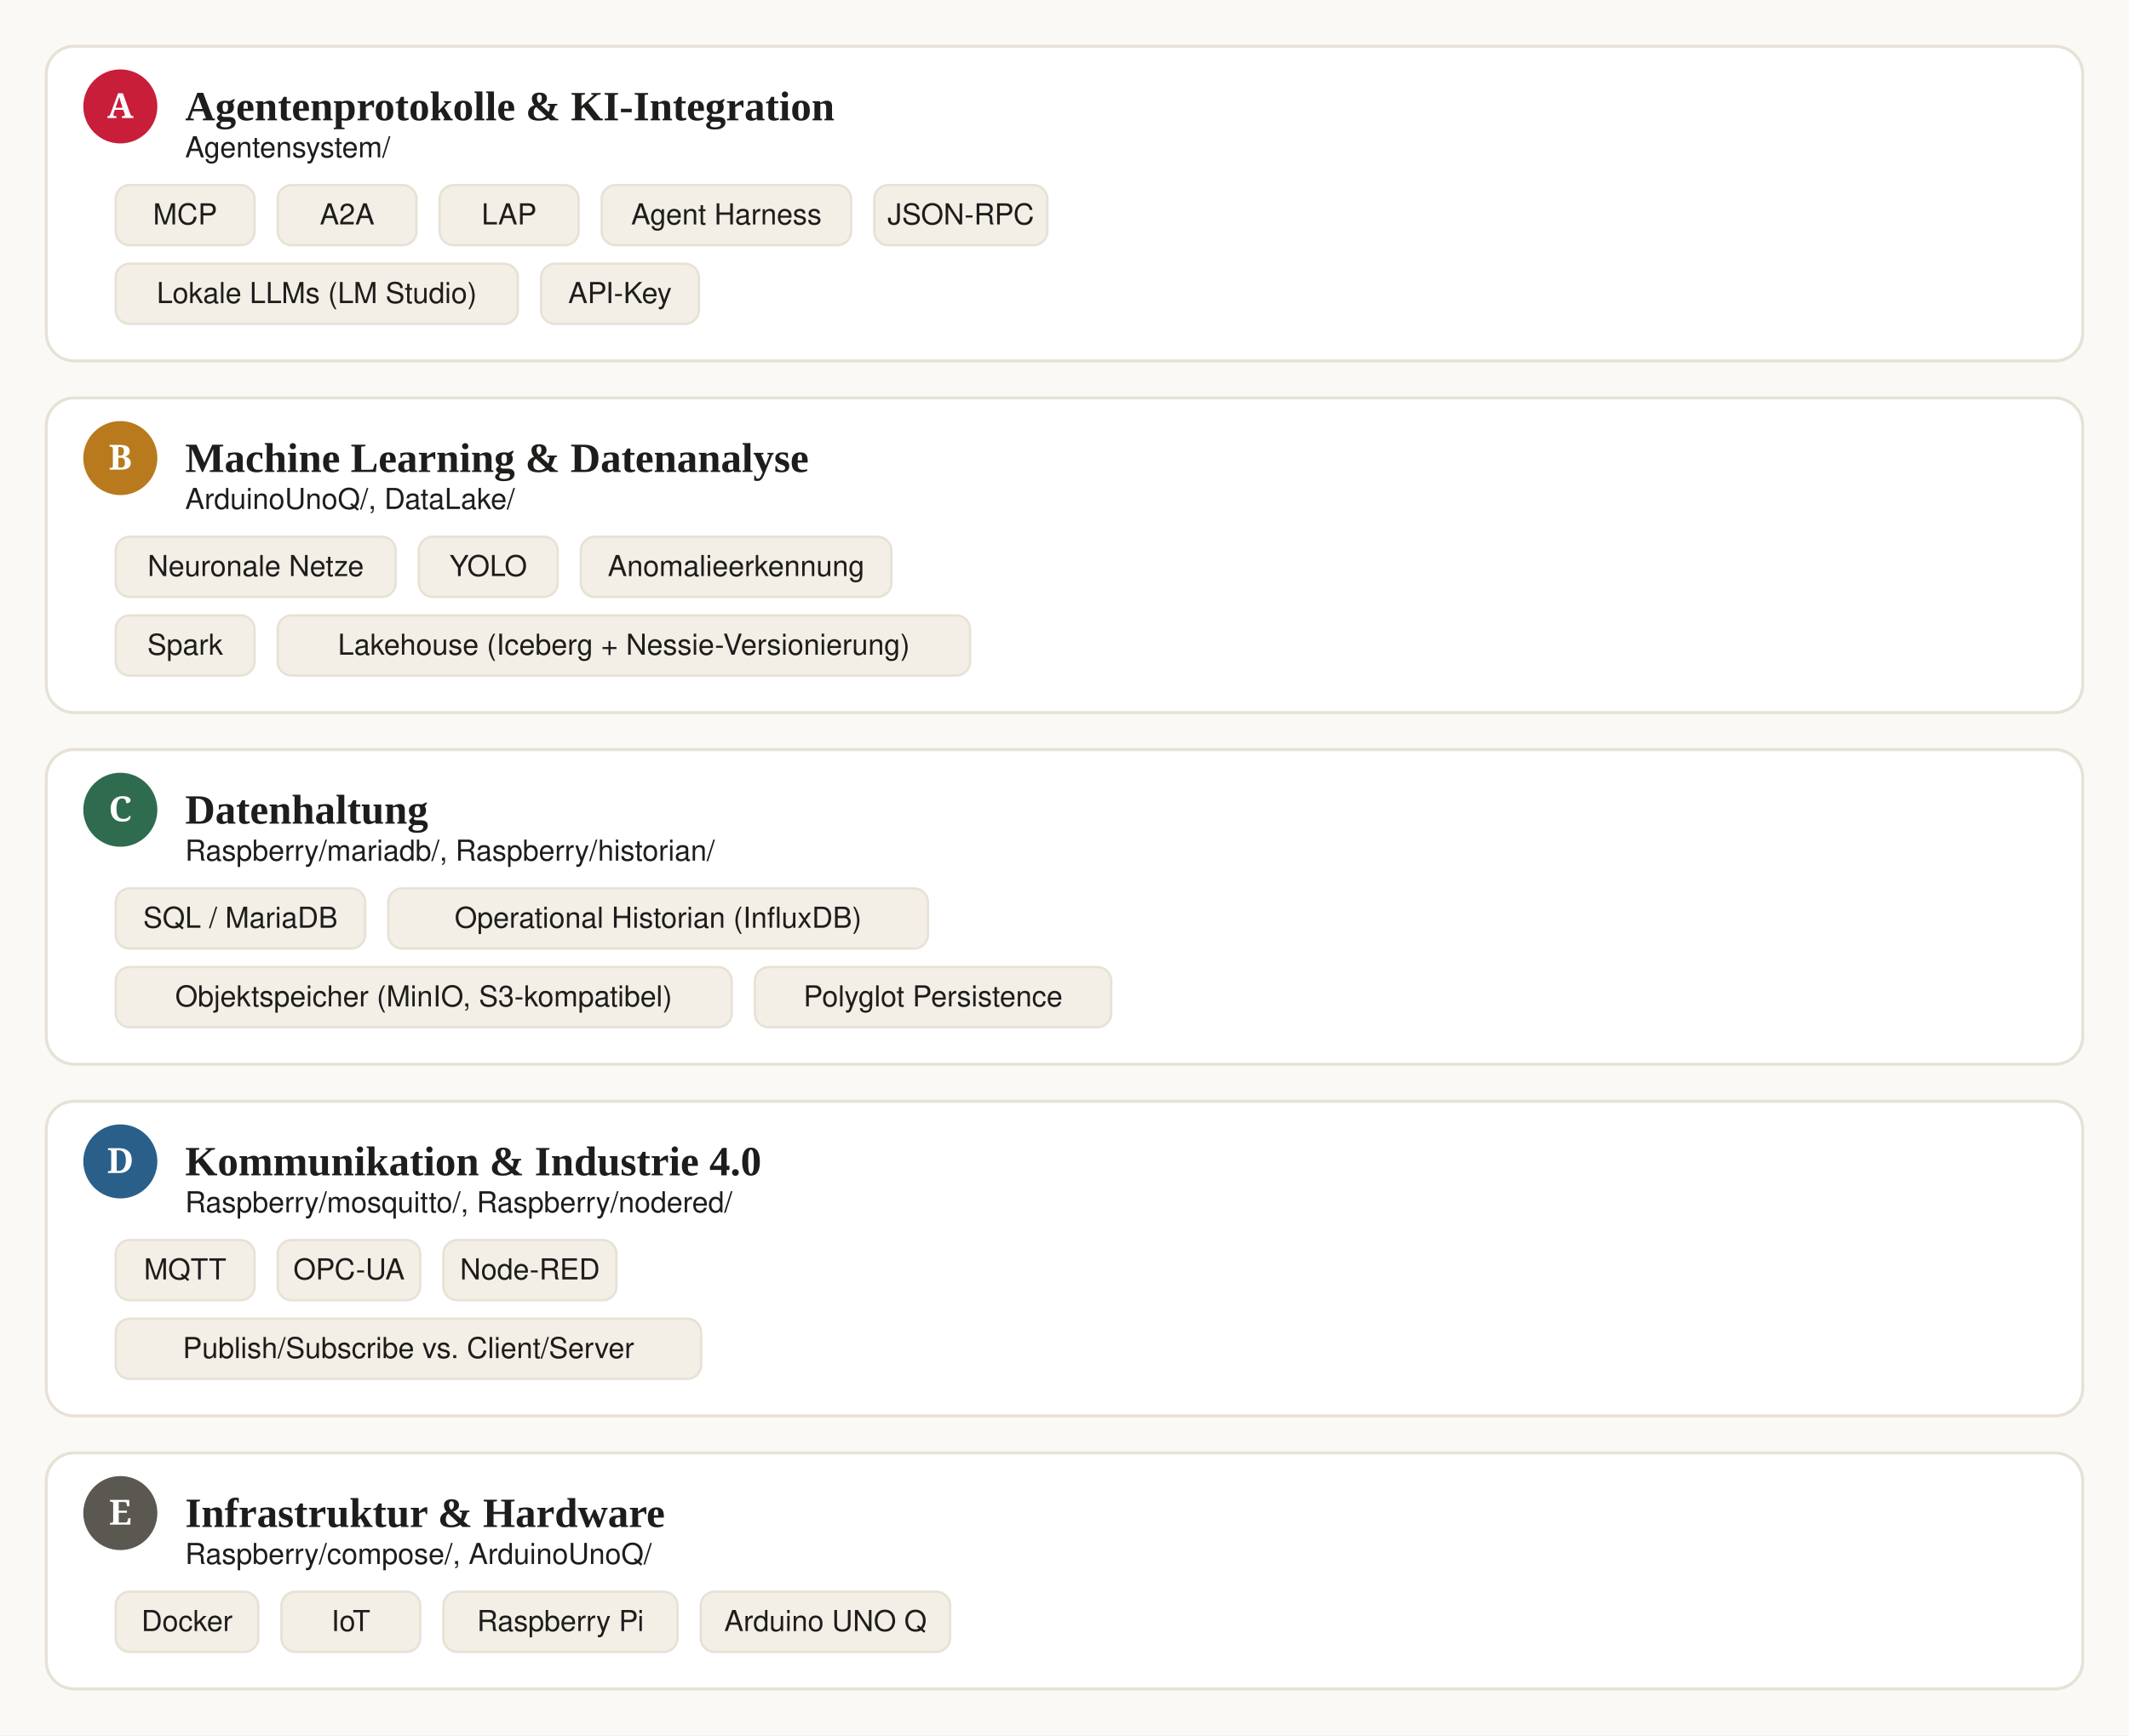
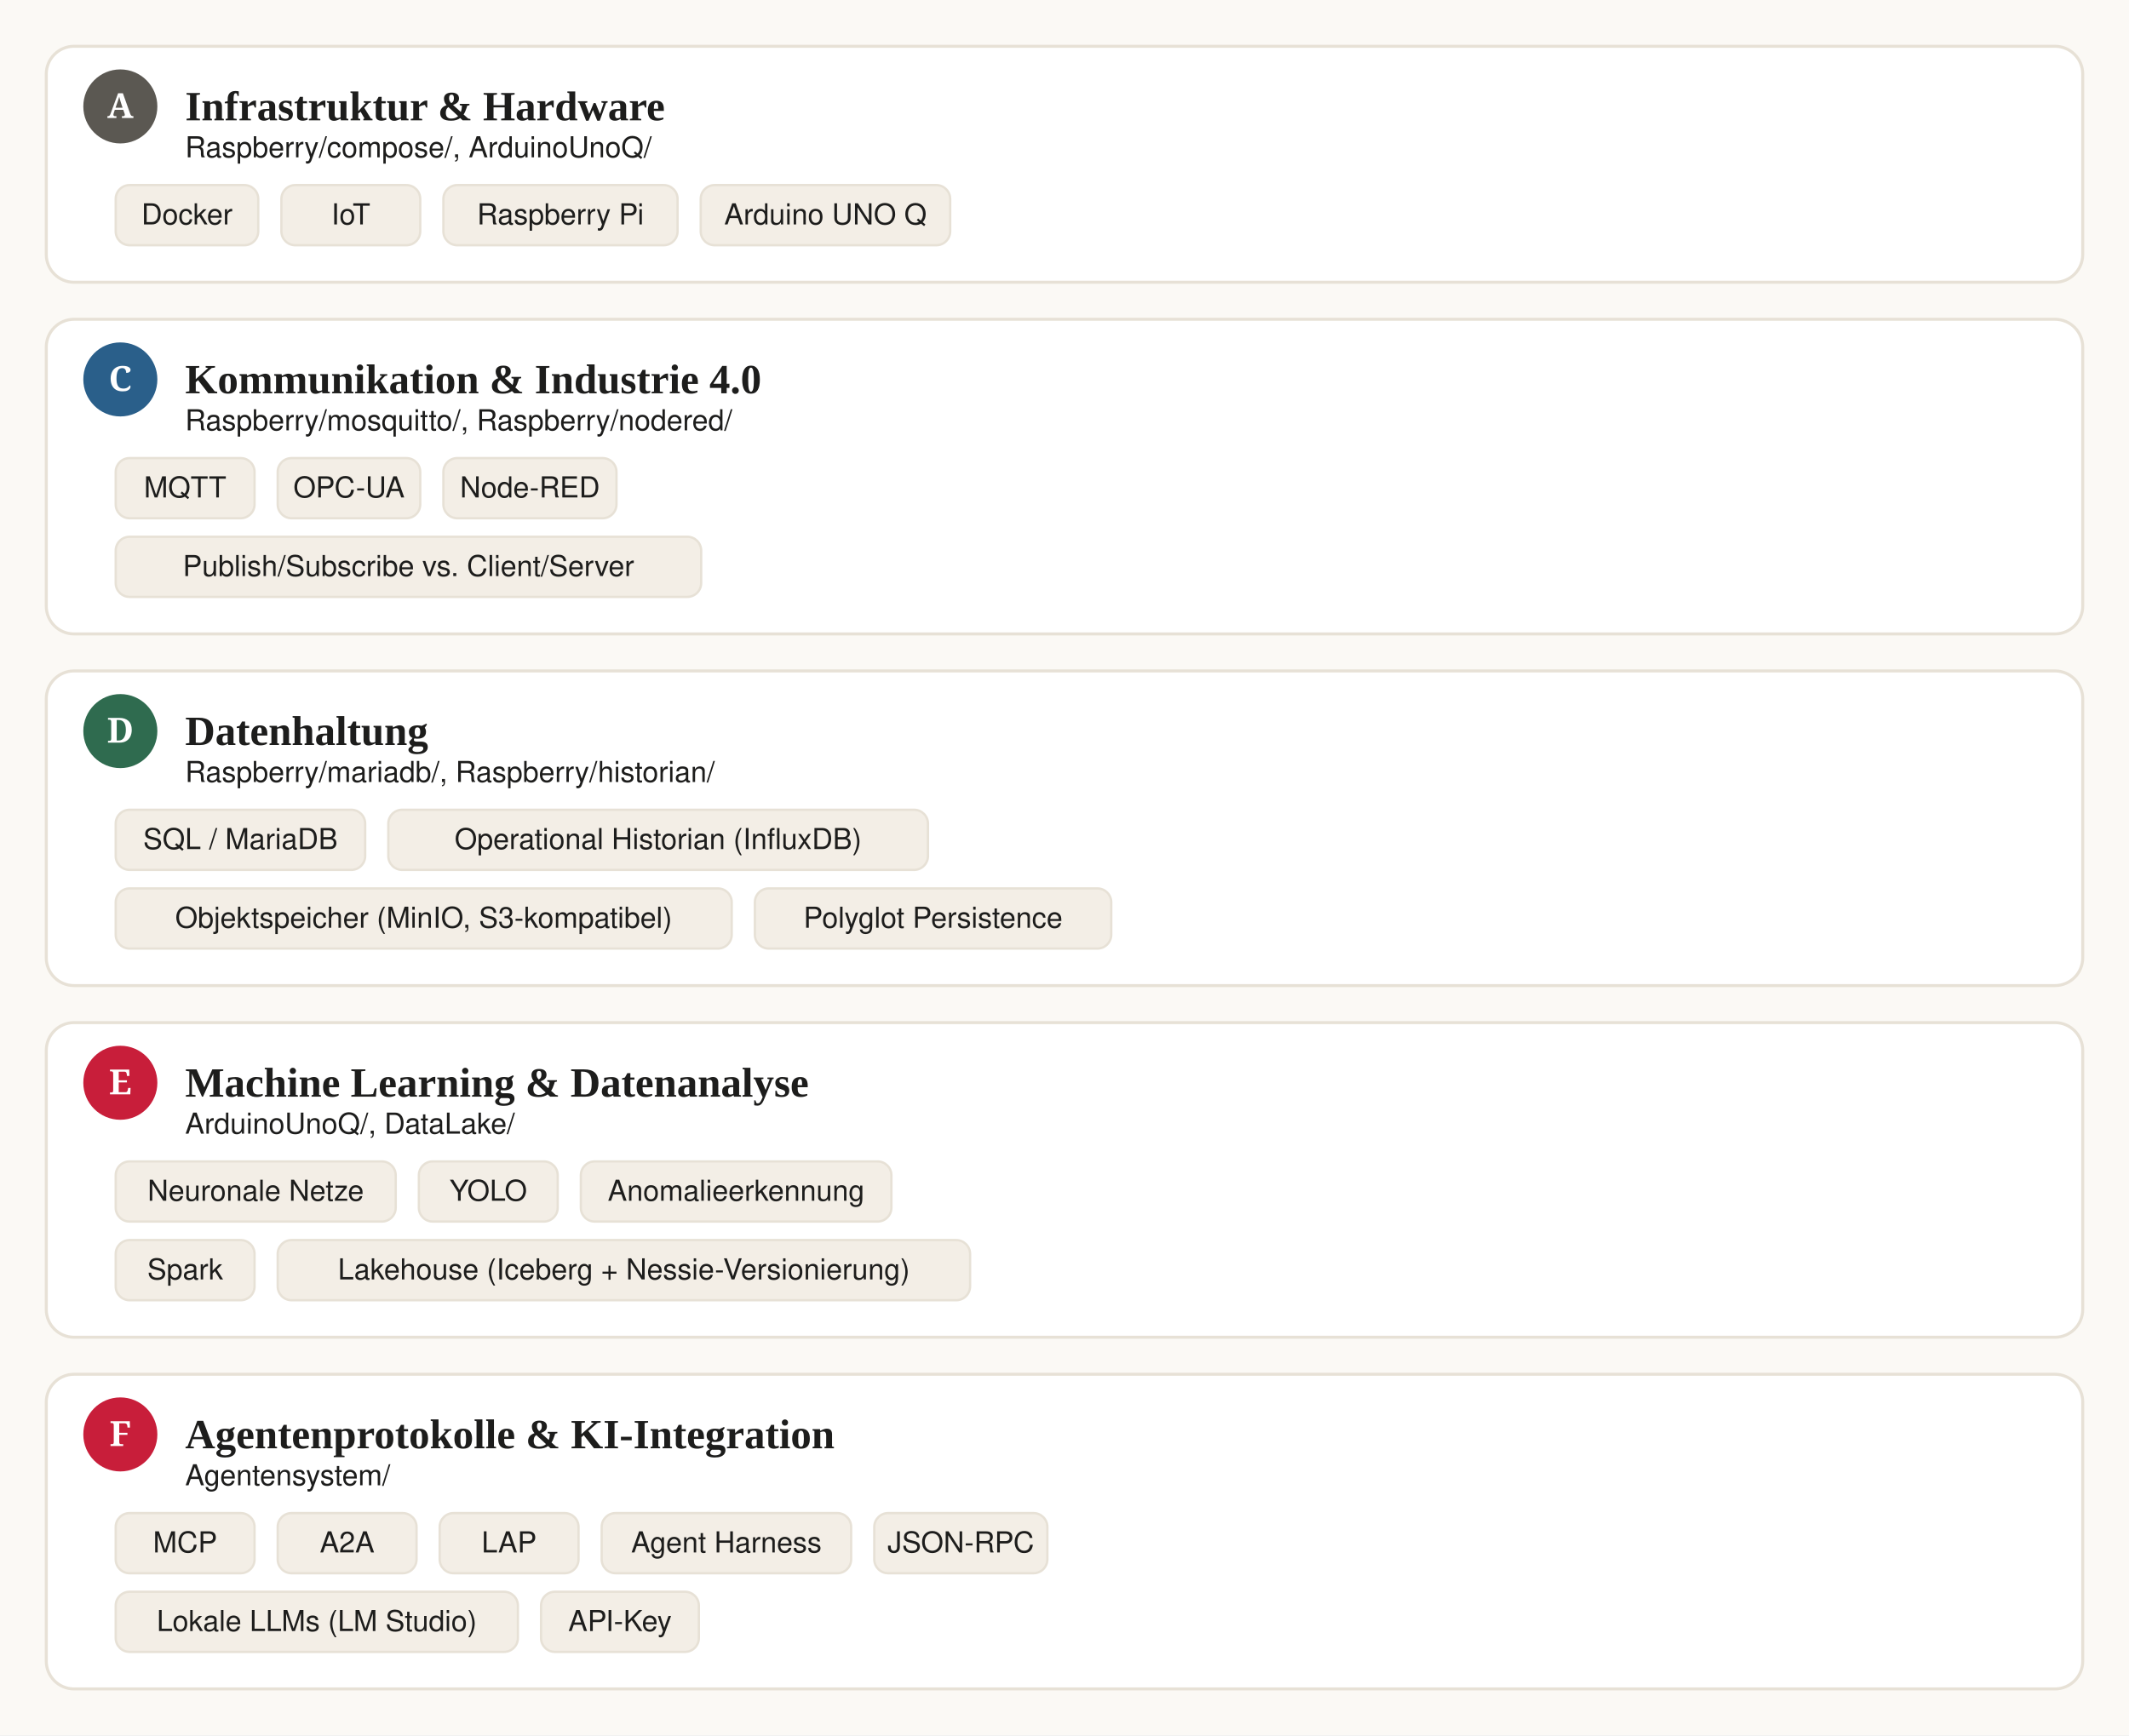
<svg xmlns="http://www.w3.org/2000/svg" width="920" height="750" viewBox="0 0 920 750" role="img" aria-labelledby="titel desc">
  <style>
    .bg { fill: #FBF9F5; }
    .band { fill: #FFFFFF; stroke: #E7E1D6; stroke-width: 1.3; }
    .head { font-family: Georgia, 'Times New Roman', serif; font-weight: 700; font-size: 18px; fill: #1D1D1C; }
    .num { font-family: Georgia, serif; font-weight: 700; font-size: 15px; fill: #FFFFFF; }
    .tag { font-family: -apple-system, Helvetica, Arial, sans-serif; font-size: 12.5px; fill: #1D1D1C; }
    .tagbg { fill: #F3EEE6; stroke: #E7E1D6; stroke-width: 1; }
  </style>
  <rect class="bg" x="0" y="0" width="920" height="750" />
-   <rect class="band" x="20" y="20" width="880" height="136" rx="12" />
-   <circle cx="52" cy="46" r="16" fill="#C81E3A" />
+   <rect class="band" x="20" y="20" width="880" height="102" rx="12" />
+   <circle cx="52" cy="46" r="16" fill="#5B5852" />
  <text class="num" x="52" y="51" text-anchor="middle">A</text>
-   <text class="head" x="80" y="52">Agentenprotokolle &amp; KI-Integration</text>
-   <text class="tag" x="80" y="68" fill="#7D7A72" font-size="11.5">Agentensystem/</text>
-   <rect class="tagbg" x="50" y="80" width="60" height="26" rx="6" />
-   <text class="tag" x="80.0" y="97" text-anchor="middle">MCP</text>
-   <rect class="tagbg" x="120" y="80" width="60" height="26" rx="6" />
-   <text class="tag" x="150.0" y="97" text-anchor="middle">A2A</text>
-   <rect class="tagbg" x="190" y="80" width="60" height="26" rx="6" />
-   <text class="tag" x="220.0" y="97" text-anchor="middle">LAP</text>
-   <rect class="tagbg" x="260" y="80" width="107.8" height="26" rx="6" />
-   <text class="tag" x="313.9" y="97" text-anchor="middle">Agent Harness</text>
-   <rect class="tagbg" x="377.8" y="80" width="74.8" height="26" rx="6" />
-   <text class="tag" x="415.2" y="97" text-anchor="middle">JSON-RPC</text>
-   <rect class="tagbg" x="50" y="114" width="173.8" height="26" rx="6" />
-   <text class="tag" x="136.9" y="131" text-anchor="middle">Lokale LLMs (LM Studio)</text>
-   <rect class="tagbg" x="233.8" y="114" width="68.2" height="26" rx="6" />
-   <text class="tag" x="267.9" y="131" text-anchor="middle">API-Key</text>
-   <rect class="band" x="20" y="172" width="880" height="136" rx="12" />
-   <circle cx="52" cy="198" r="16" fill="#B87A1C" />
-   <text class="num" x="52" y="203" text-anchor="middle">B</text>
-   <text class="head" x="80" y="204">Machine Learning &amp; Datenanalyse</text>
-   <text class="tag" x="80" y="220" fill="#7D7A72" font-size="11.5">ArduinoUnoQ/, DataLake/</text>
-   <rect class="tagbg" x="50" y="232" width="121.0" height="26" rx="6" />
-   <text class="tag" x="110.5" y="249" text-anchor="middle">Neuronale Netze</text>
-   <rect class="tagbg" x="181.0" y="232" width="60" height="26" rx="6" />
-   <text class="tag" x="211.0" y="249" text-anchor="middle">YOLO</text>
-   <rect class="tagbg" x="251.0" y="232" width="134.2" height="26" rx="6" />
-   <text class="tag" x="318.1" y="249" text-anchor="middle">Anomalieerkennung</text>
-   <rect class="tagbg" x="50" y="266" width="60" height="26" rx="6" />
-   <text class="tag" x="80.0" y="283" text-anchor="middle">Spark</text>
-   <rect class="tagbg" x="120" y="266" width="299.2" height="26" rx="6" />
-   <text class="tag" x="269.6" y="283" text-anchor="middle">Lakehouse (Iceberg + Nessie-Versionierung)</text>
-   <rect class="band" x="20" y="324" width="880" height="136" rx="12" />
-   <circle cx="52" cy="350" r="16" fill="#2F6B4F" />
-   <text class="num" x="52" y="355" text-anchor="middle">C</text>
-   <text class="head" x="80" y="356">Datenhaltung</text>
-   <text class="tag" x="80" y="372" fill="#7D7A72" font-size="11.5">Raspberry/mariadb/, Raspberry/historian/</text>
-   <rect class="tagbg" x="50" y="384" width="107.8" height="26" rx="6" />
-   <text class="tag" x="103.9" y="401" text-anchor="middle">SQL / MariaDB</text>
-   <rect class="tagbg" x="167.8" y="384" width="233.2" height="26" rx="6" />
-   <text class="tag" x="284.4" y="401" text-anchor="middle">Operational Historian (InfluxDB)</text>
-   <rect class="tagbg" x="50" y="418" width="266.2" height="26" rx="6" />
-   <text class="tag" x="183.1" y="435" text-anchor="middle">Objektspeicher (MinIO, S3-kompatibel)</text>
-   <rect class="tagbg" x="326.2" y="418" width="154.0" height="26" rx="6" />
-   <text class="tag" x="403.2" y="435" text-anchor="middle">Polyglot Persistence</text>
-   <rect class="band" x="20" y="476" width="880" height="136" rx="12" />
-   <circle cx="52" cy="502" r="16" fill="#2A5F8A" />
-   <text class="num" x="52" y="507" text-anchor="middle">D</text>
-   <text class="head" x="80" y="508">Kommunikation &amp; Industrie 4.0</text>
-   <text class="tag" x="80" y="524" fill="#7D7A72" font-size="11.5">Raspberry/mosquitto/, Raspberry/nodered/</text>
+   <text class="head" x="80" y="52">Infrastruktur &amp; Hardware</text>
+   <text class="tag" x="80" y="68" fill="#7D7A72" font-size="11.5">Raspberry/compose/, ArduinoUnoQ/</text>
+   <rect class="tagbg" x="50" y="80" width="61.6" height="26" rx="6" />
+   <text class="tag" x="80.8" y="97" text-anchor="middle">Docker</text>
+   <rect class="tagbg" x="121.6" y="80" width="60" height="26" rx="6" />
+   <text class="tag" x="151.6" y="97" text-anchor="middle">IoT</text>
+   <rect class="tagbg" x="191.6" y="80" width="101.2" height="26" rx="6" />
+   <text class="tag" x="242.2" y="97" text-anchor="middle">Raspberry Pi</text>
+   <rect class="tagbg" x="302.8" y="80" width="107.8" height="26" rx="6" />
+   <text class="tag" x="356.7" y="97" text-anchor="middle">Arduino UNO Q</text>
+   <rect class="band" x="20" y="138" width="880" height="136" rx="12" />
+   <circle cx="52" cy="164" r="16" fill="#2A5F8A" />
+   <text class="num" x="52" y="169" text-anchor="middle">C</text>
+   <text class="head" x="80" y="170">Kommunikation &amp; Industrie 4.0</text>
+   <text class="tag" x="80" y="186" fill="#7D7A72" font-size="11.5">Raspberry/mosquitto/, Raspberry/nodered/</text>
+   <rect class="tagbg" x="50" y="198" width="60" height="26" rx="6" />
+   <text class="tag" x="80.0" y="215" text-anchor="middle">MQTT</text>
+   <rect class="tagbg" x="120" y="198" width="61.6" height="26" rx="6" />
+   <text class="tag" x="150.8" y="215" text-anchor="middle">OPC-UA</text>
+   <rect class="tagbg" x="191.6" y="198" width="74.8" height="26" rx="6" />
+   <text class="tag" x="229.0" y="215" text-anchor="middle">Node-RED</text>
+   <rect class="tagbg" x="50" y="232" width="253.0" height="26" rx="6" />
+   <text class="tag" x="176.5" y="249" text-anchor="middle">Publish/Subscribe vs. Client/Server</text>
+   <rect class="band" x="20" y="290" width="880" height="136" rx="12" />
+   <circle cx="52" cy="316" r="16" fill="#2F6B4F" />
+   <text class="num" x="52" y="321" text-anchor="middle">D</text>
+   <text class="head" x="80" y="322">Datenhaltung</text>
+   <text class="tag" x="80" y="338" fill="#7D7A72" font-size="11.5">Raspberry/mariadb/, Raspberry/historian/</text>
+   <rect class="tagbg" x="50" y="350" width="107.8" height="26" rx="6" />
+   <text class="tag" x="103.9" y="367" text-anchor="middle">SQL / MariaDB</text>
+   <rect class="tagbg" x="167.8" y="350" width="233.2" height="26" rx="6" />
+   <text class="tag" x="284.4" y="367" text-anchor="middle">Operational Historian (InfluxDB)</text>
+   <rect class="tagbg" x="50" y="384" width="266.2" height="26" rx="6" />
+   <text class="tag" x="183.1" y="401" text-anchor="middle">Objektspeicher (MinIO, S3-kompatibel)</text>
+   <rect class="tagbg" x="326.2" y="384" width="154.0" height="26" rx="6" />
+   <text class="tag" x="403.2" y="401" text-anchor="middle">Polyglot Persistence</text>
+   <rect class="band" x="20" y="442" width="880" height="136" rx="12" />
+   <circle cx="52" cy="468" r="16" fill="#C81E3A" />
+   <text class="num" x="52" y="473" text-anchor="middle">E</text>
+   <text class="head" x="80" y="474">Machine Learning &amp; Datenanalyse</text>
+   <text class="tag" x="80" y="490" fill="#7D7A72" font-size="11.5">ArduinoUnoQ/, DataLake/</text>
+   <rect class="tagbg" x="50" y="502" width="121.0" height="26" rx="6" />
+   <text class="tag" x="110.5" y="519" text-anchor="middle">Neuronale Netze</text>
+   <rect class="tagbg" x="181.0" y="502" width="60" height="26" rx="6" />
+   <text class="tag" x="211.0" y="519" text-anchor="middle">YOLO</text>
+   <rect class="tagbg" x="251.0" y="502" width="134.2" height="26" rx="6" />
+   <text class="tag" x="318.1" y="519" text-anchor="middle">Anomalieerkennung</text>
  <rect class="tagbg" x="50" y="536" width="60" height="26" rx="6" />
-   <text class="tag" x="80.0" y="553" text-anchor="middle">MQTT</text>
-   <rect class="tagbg" x="120" y="536" width="61.6" height="26" rx="6" />
-   <text class="tag" x="150.8" y="553" text-anchor="middle">OPC-UA</text>
-   <rect class="tagbg" x="191.6" y="536" width="74.8" height="26" rx="6" />
-   <text class="tag" x="229.0" y="553" text-anchor="middle">Node-RED</text>
-   <rect class="tagbg" x="50" y="570" width="253.0" height="26" rx="6" />
-   <text class="tag" x="176.5" y="587" text-anchor="middle">Publish/Subscribe vs. Client/Server</text>
-   <rect class="band" x="20" y="628" width="880" height="102" rx="12" />
-   <circle cx="52" cy="654" r="16" fill="#5B5852" />
-   <text class="num" x="52" y="659" text-anchor="middle">E</text>
-   <text class="head" x="80" y="660">Infrastruktur &amp; Hardware</text>
-   <text class="tag" x="80" y="676" fill="#7D7A72" font-size="11.5">Raspberry/compose/, ArduinoUnoQ/</text>
-   <rect class="tagbg" x="50" y="688" width="61.6" height="26" rx="6" />
-   <text class="tag" x="80.8" y="705" text-anchor="middle">Docker</text>
-   <rect class="tagbg" x="121.6" y="688" width="60" height="26" rx="6" />
-   <text class="tag" x="151.6" y="705" text-anchor="middle">IoT</text>
-   <rect class="tagbg" x="191.6" y="688" width="101.2" height="26" rx="6" />
-   <text class="tag" x="242.2" y="705" text-anchor="middle">Raspberry Pi</text>
-   <rect class="tagbg" x="302.8" y="688" width="107.8" height="26" rx="6" />
-   <text class="tag" x="356.7" y="705" text-anchor="middle">Arduino UNO Q</text>
+   <text class="tag" x="80.0" y="553" text-anchor="middle">Spark</text>
+   <rect class="tagbg" x="120" y="536" width="299.2" height="26" rx="6" />
+   <text class="tag" x="269.6" y="553" text-anchor="middle">Lakehouse (Iceberg + Nessie-Versionierung)</text>
+   <rect class="band" x="20" y="594" width="880" height="136" rx="12" />
+   <circle cx="52" cy="620" r="16" fill="#C81E3A" />
+   <text class="num" x="52" y="625" text-anchor="middle">F</text>
+   <text class="head" x="80" y="626">Agentenprotokolle &amp; KI-Integration</text>
+   <text class="tag" x="80" y="642" fill="#7D7A72" font-size="11.5">Agentensystem/</text>
+   <rect class="tagbg" x="50" y="654" width="60" height="26" rx="6" />
+   <text class="tag" x="80.0" y="671" text-anchor="middle">MCP</text>
+   <rect class="tagbg" x="120" y="654" width="60" height="26" rx="6" />
+   <text class="tag" x="150.0" y="671" text-anchor="middle">A2A</text>
+   <rect class="tagbg" x="190" y="654" width="60" height="26" rx="6" />
+   <text class="tag" x="220.0" y="671" text-anchor="middle">LAP</text>
+   <rect class="tagbg" x="260" y="654" width="107.8" height="26" rx="6" />
+   <text class="tag" x="313.9" y="671" text-anchor="middle">Agent Harness</text>
+   <rect class="tagbg" x="377.8" y="654" width="74.8" height="26" rx="6" />
+   <text class="tag" x="415.2" y="671" text-anchor="middle">JSON-RPC</text>
+   <rect class="tagbg" x="50" y="688" width="173.8" height="26" rx="6" />
+   <text class="tag" x="136.9" y="705" text-anchor="middle">Lokale LLMs (LM Studio)</text>
+   <rect class="tagbg" x="233.8" y="688" width="68.2" height="26" rx="6" />
+   <text class="tag" x="267.9" y="705" text-anchor="middle">API-Key</text>
</svg>
